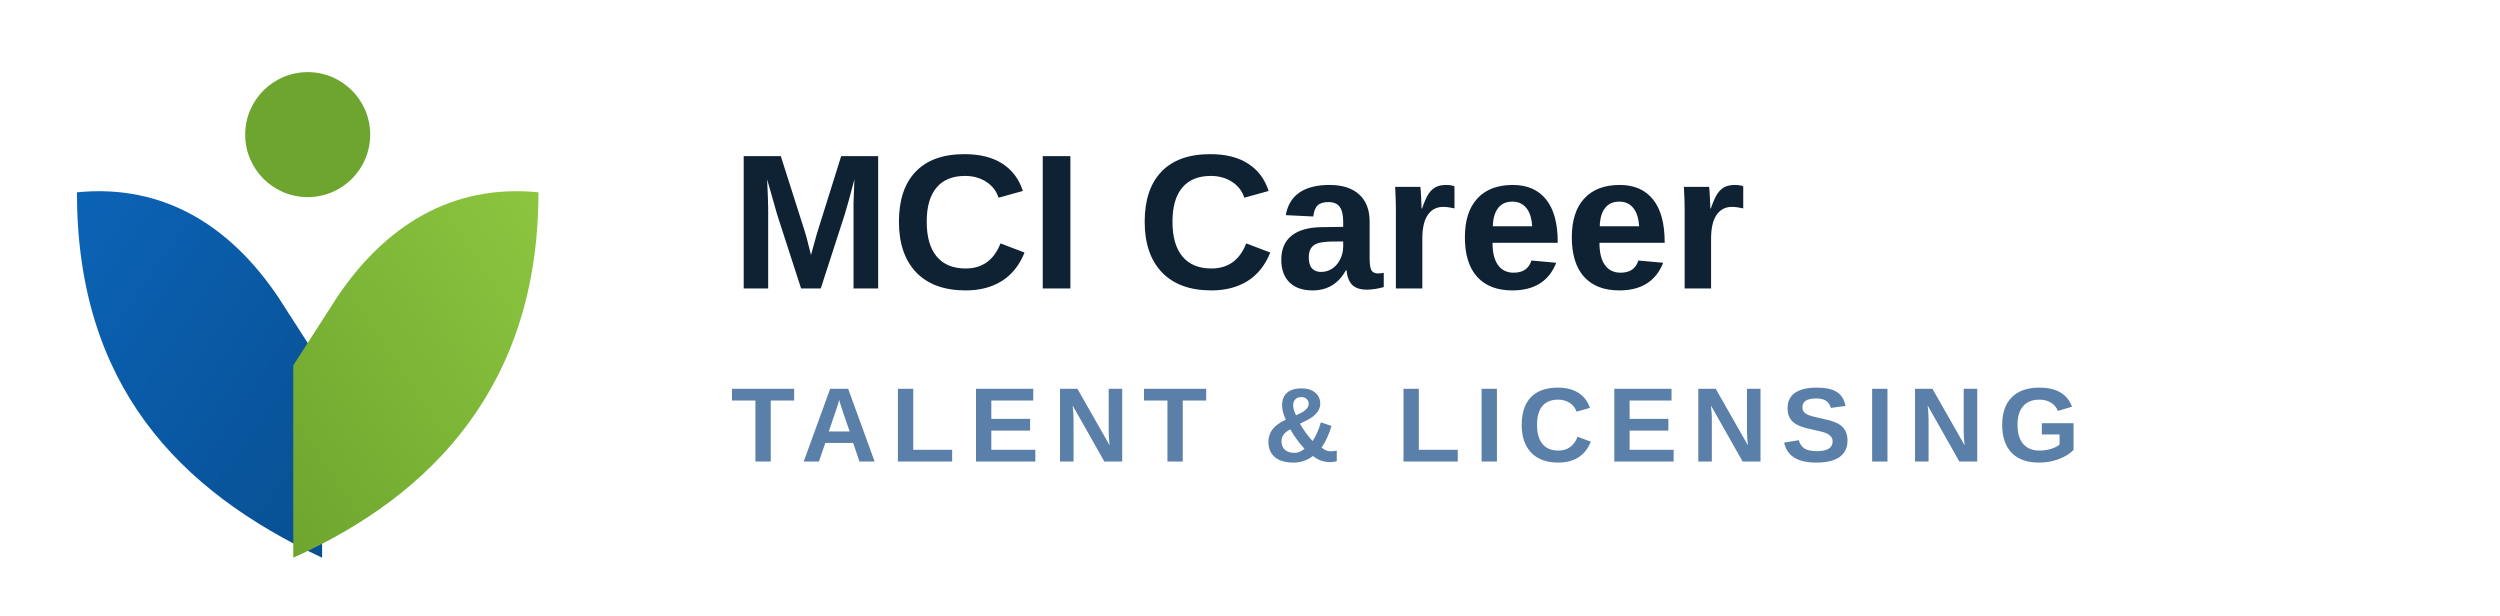
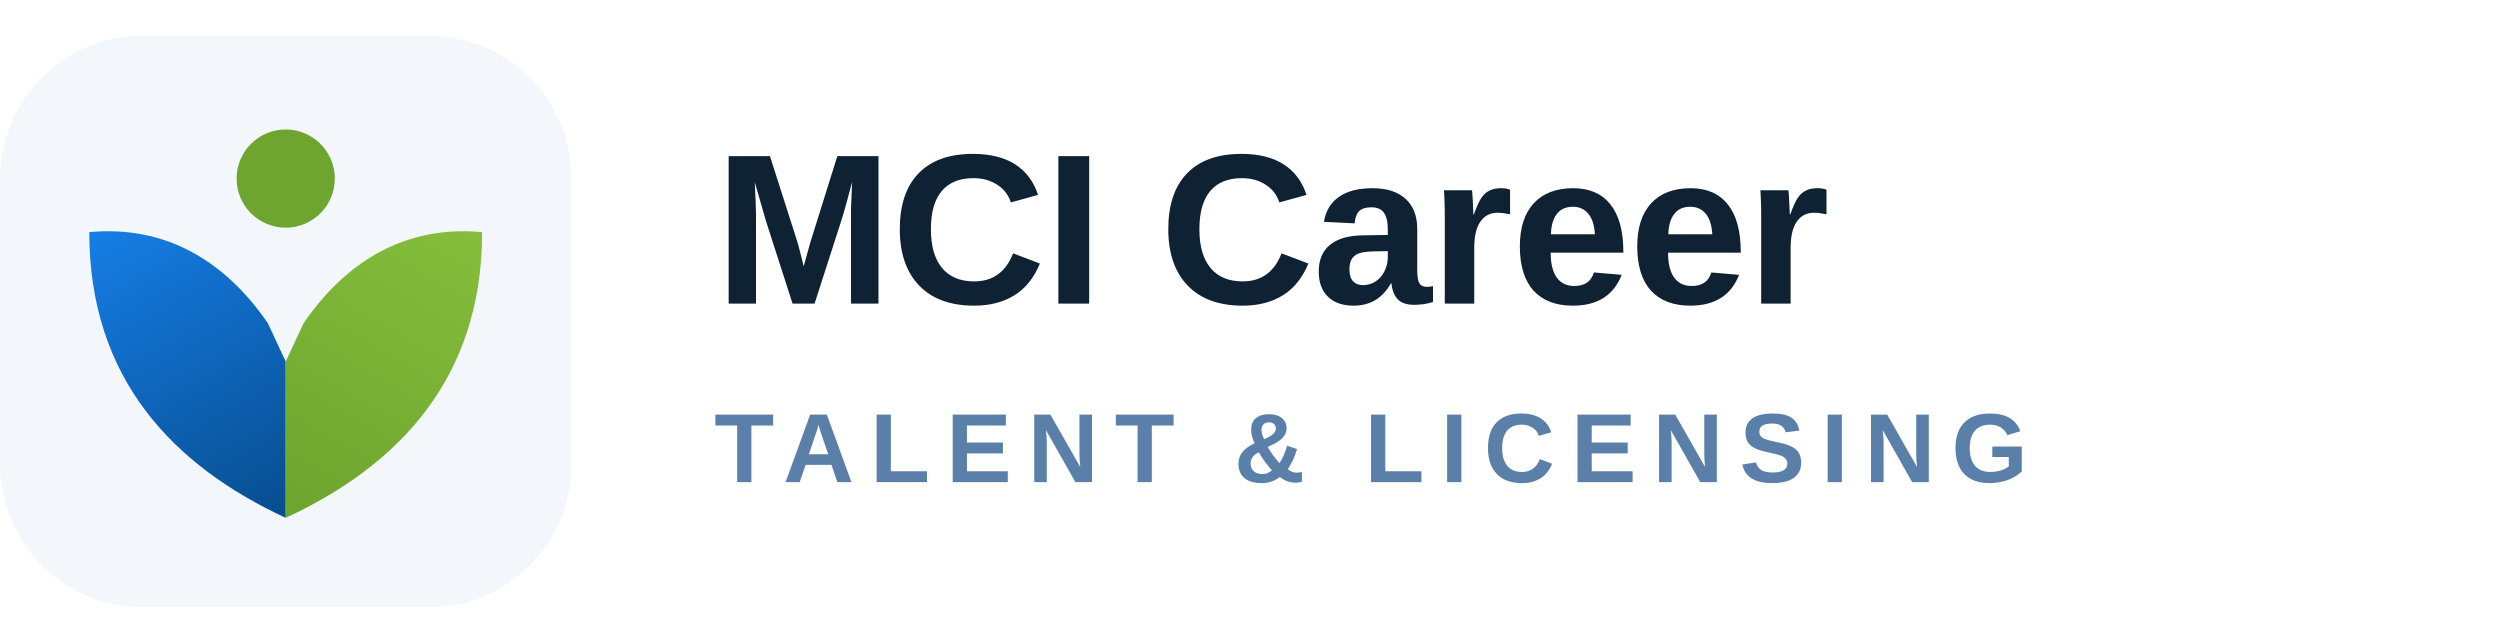
- <svg xmlns="http://www.w3.org/2000/svg" viewBox="0 0 260 64" fill="none" role="img" aria-label="MCI Career">
+ <svg xmlns="http://www.w3.org/2000/svg" viewBox="0 0 280 72" fill="none" role="img" aria-label="MCI Career">
  <defs>
-     <linearGradient id="cl" x1="0" y1="0" x2="1" y2="1">
-       <stop offset="0" stop-color="#0B63B6" />
+     <linearGradient id="cbl2" x1="8" y1="14" x2="32" y2="56" gradientUnits="userSpaceOnUse">
+       <stop stop-color="#1A8CFF" />
      <stop offset="1" stop-color="#084F92" />
    </linearGradient>
-     <linearGradient id="cr" x1="1" y1="0" x2="0" y2="1">
-       <stop offset="0" stop-color="#8CC63F" />
+     <linearGradient id="cgr2" x1="56" y1="14" x2="32" y2="56" gradientUnits="userSpaceOnUse">
+       <stop stop-color="#8CC63F" />
      <stop offset="1" stop-color="#6EA52F" />
    </linearGradient>
  </defs>
-   <circle cx="32" cy="14" r="6.5" fill="#6EA52F" />
-   <path d="M8 20c9-.9 16 3.5 21 11l4.5 7V58C18.5 51 8 40 8 20Z" fill="url(#cl)" />
-   <path d="M56 20c-9-.9-16 3.5-21 11L30.5 38V58c14.5-6.5 25.5-18 25.5-38Z" fill="url(#cr)" />
-   <text x="76" y="30" font-family="Manrope, Arial, sans-serif" font-size="20" font-weight="700" fill="#0F2234">MCI Career</text>
-   <text x="76" y="48" font-family="Manrope, Arial, sans-serif" font-size="11" font-weight="600" letter-spacing="1.4" fill="#5A7FA8">TALENT &amp; LICENSING</text>
+   <rect x="0" y="4" width="64" height="64" rx="16" fill="#F3F7FB" />
+   <circle cx="32" cy="20" r="5.5" fill="#6EA52F" />
+   <path d="M10 26c8.5-.8 15.2 3.2 20 10.2L32 40.5V58C19.5 52.2 10 42.5 10 26Z" fill="url(#cbl2)" />
+   <path d="M54 26c-8.5-.8-15.2 3.2-20 10.2L32 40.5V58c12.5-5.8 22-15.5 22-32Z" fill="url(#cgr2)" />
+   <text x="80" y="34" font-family="Manrope, Arial, Helvetica, sans-serif" font-size="24" font-weight="700" fill="#0F2234" letter-spacing="-0.2">MCI Career</text>
+   <text x="80" y="54" font-family="Manrope, Arial, Helvetica, sans-serif" font-size="11" font-weight="600" letter-spacing="1.8" fill="#5A7FA8">TALENT &amp; LICENSING</text>
</svg>
